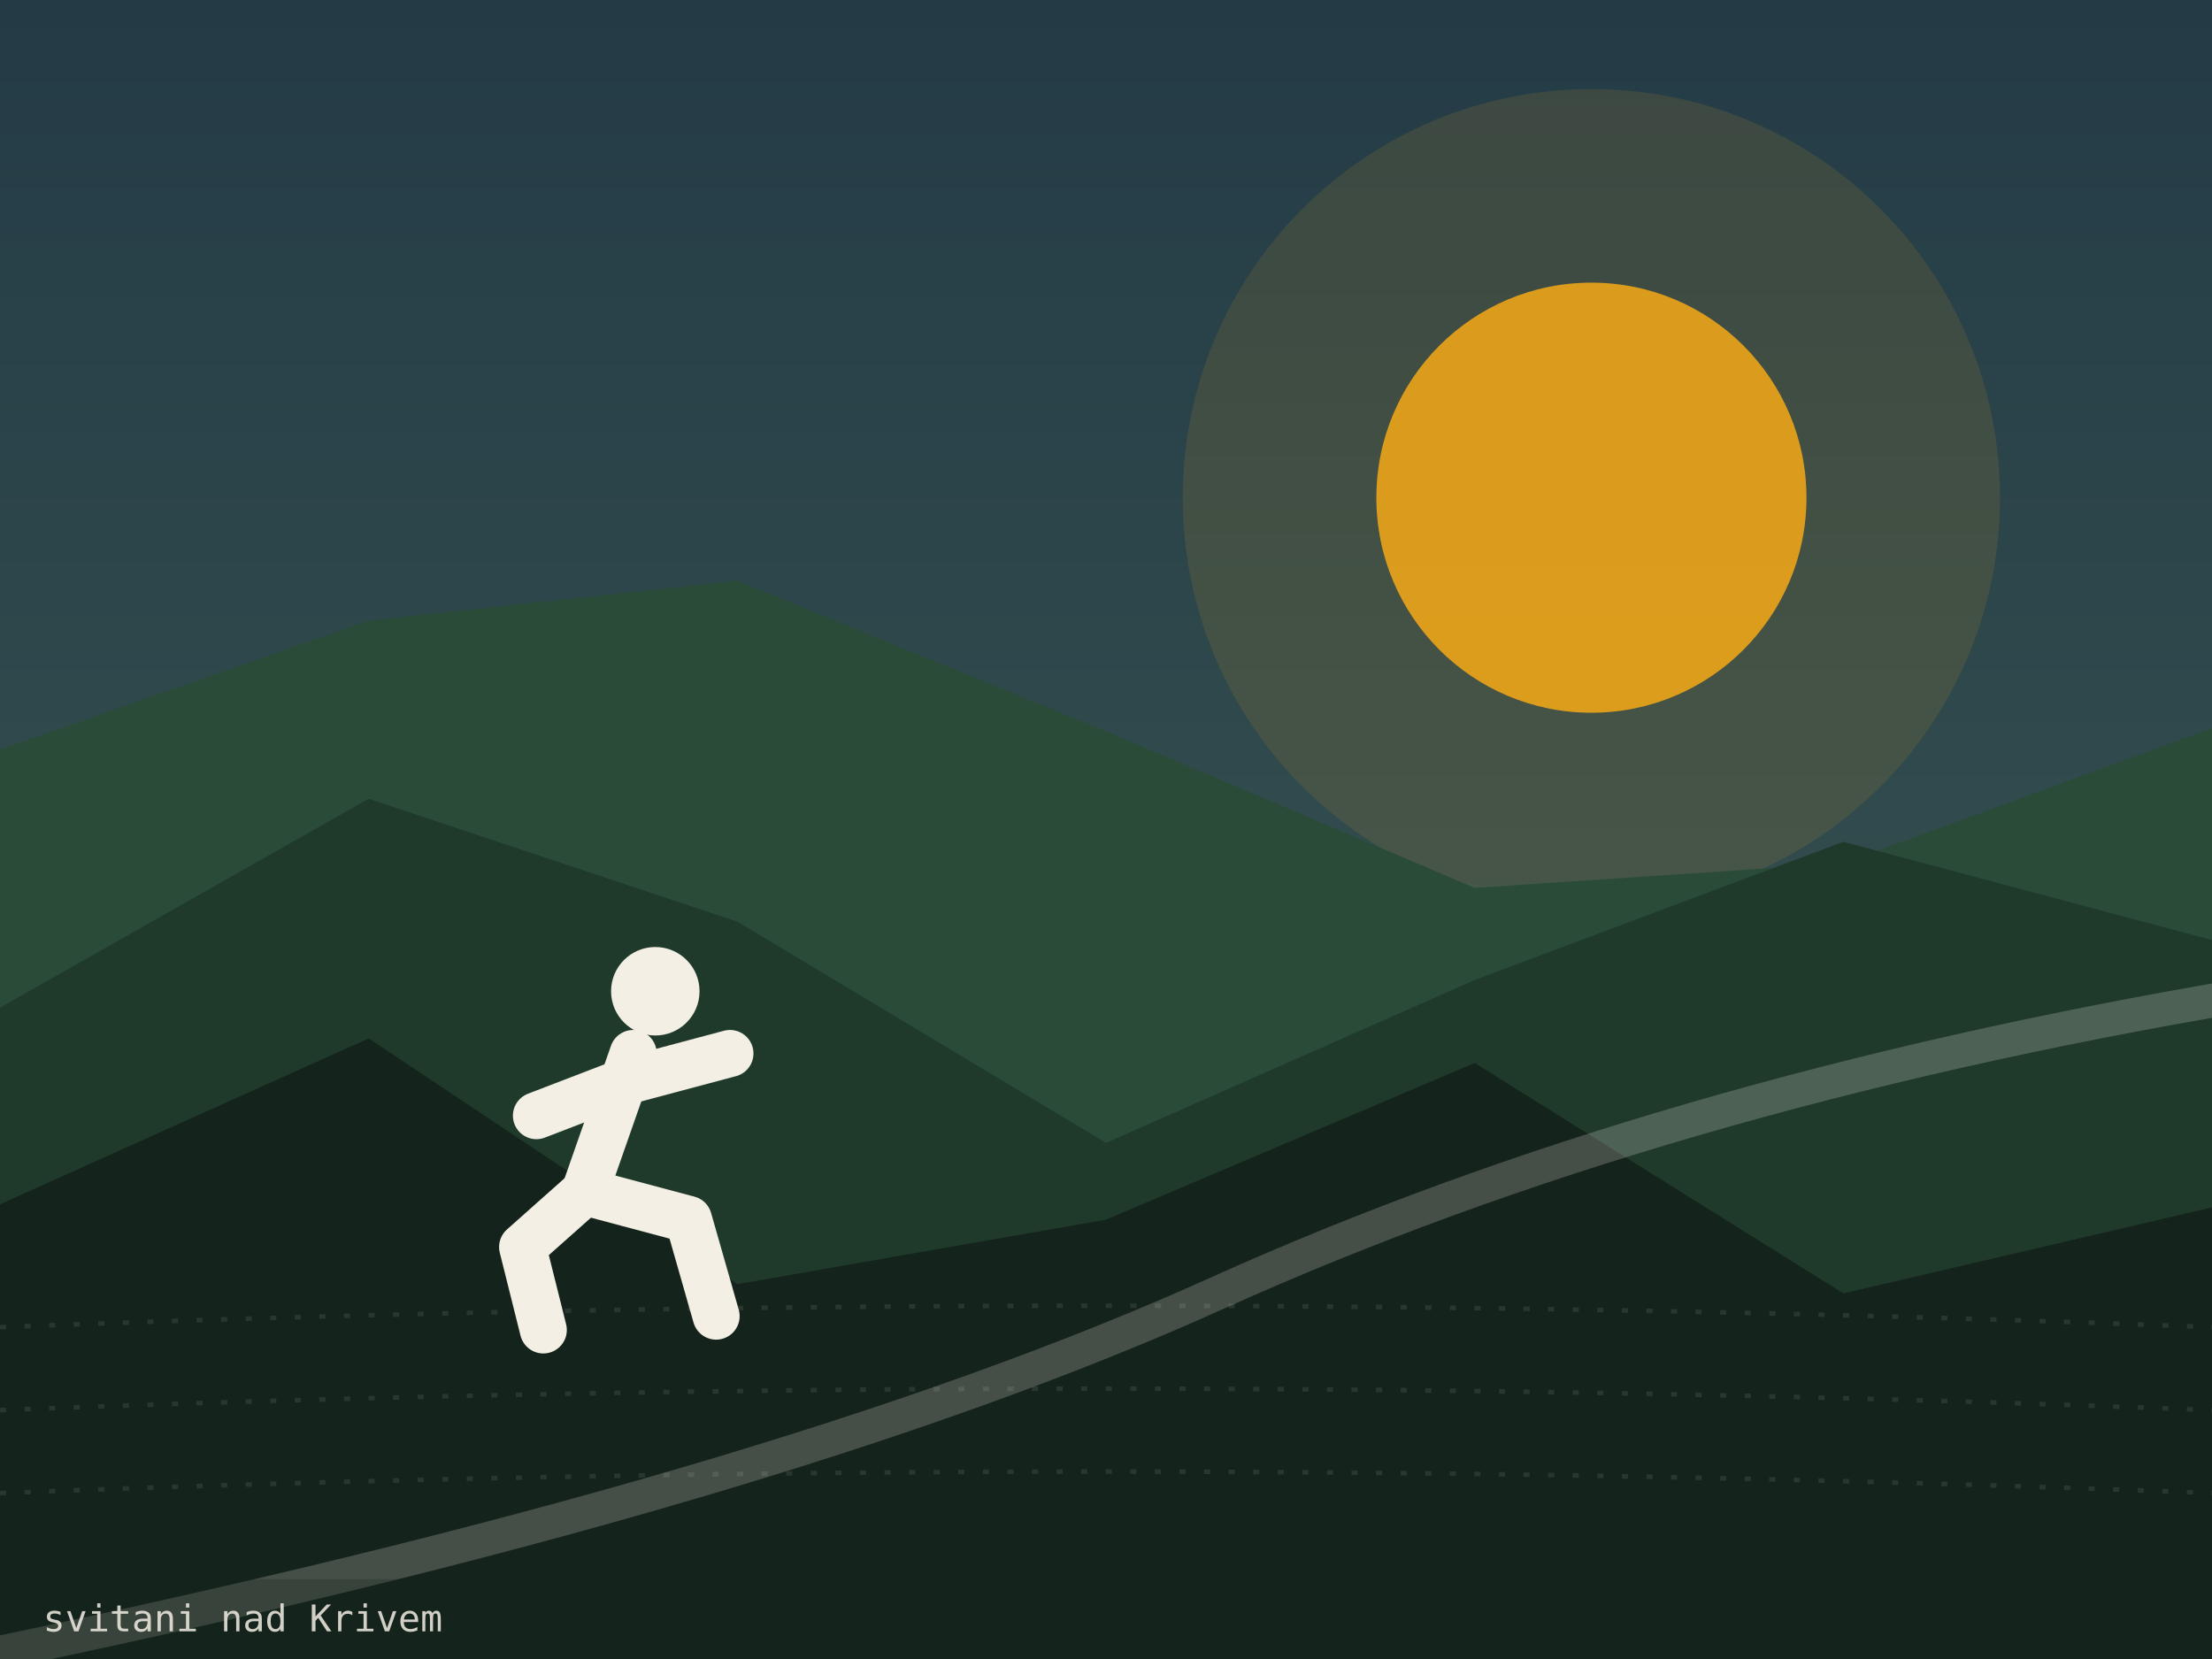
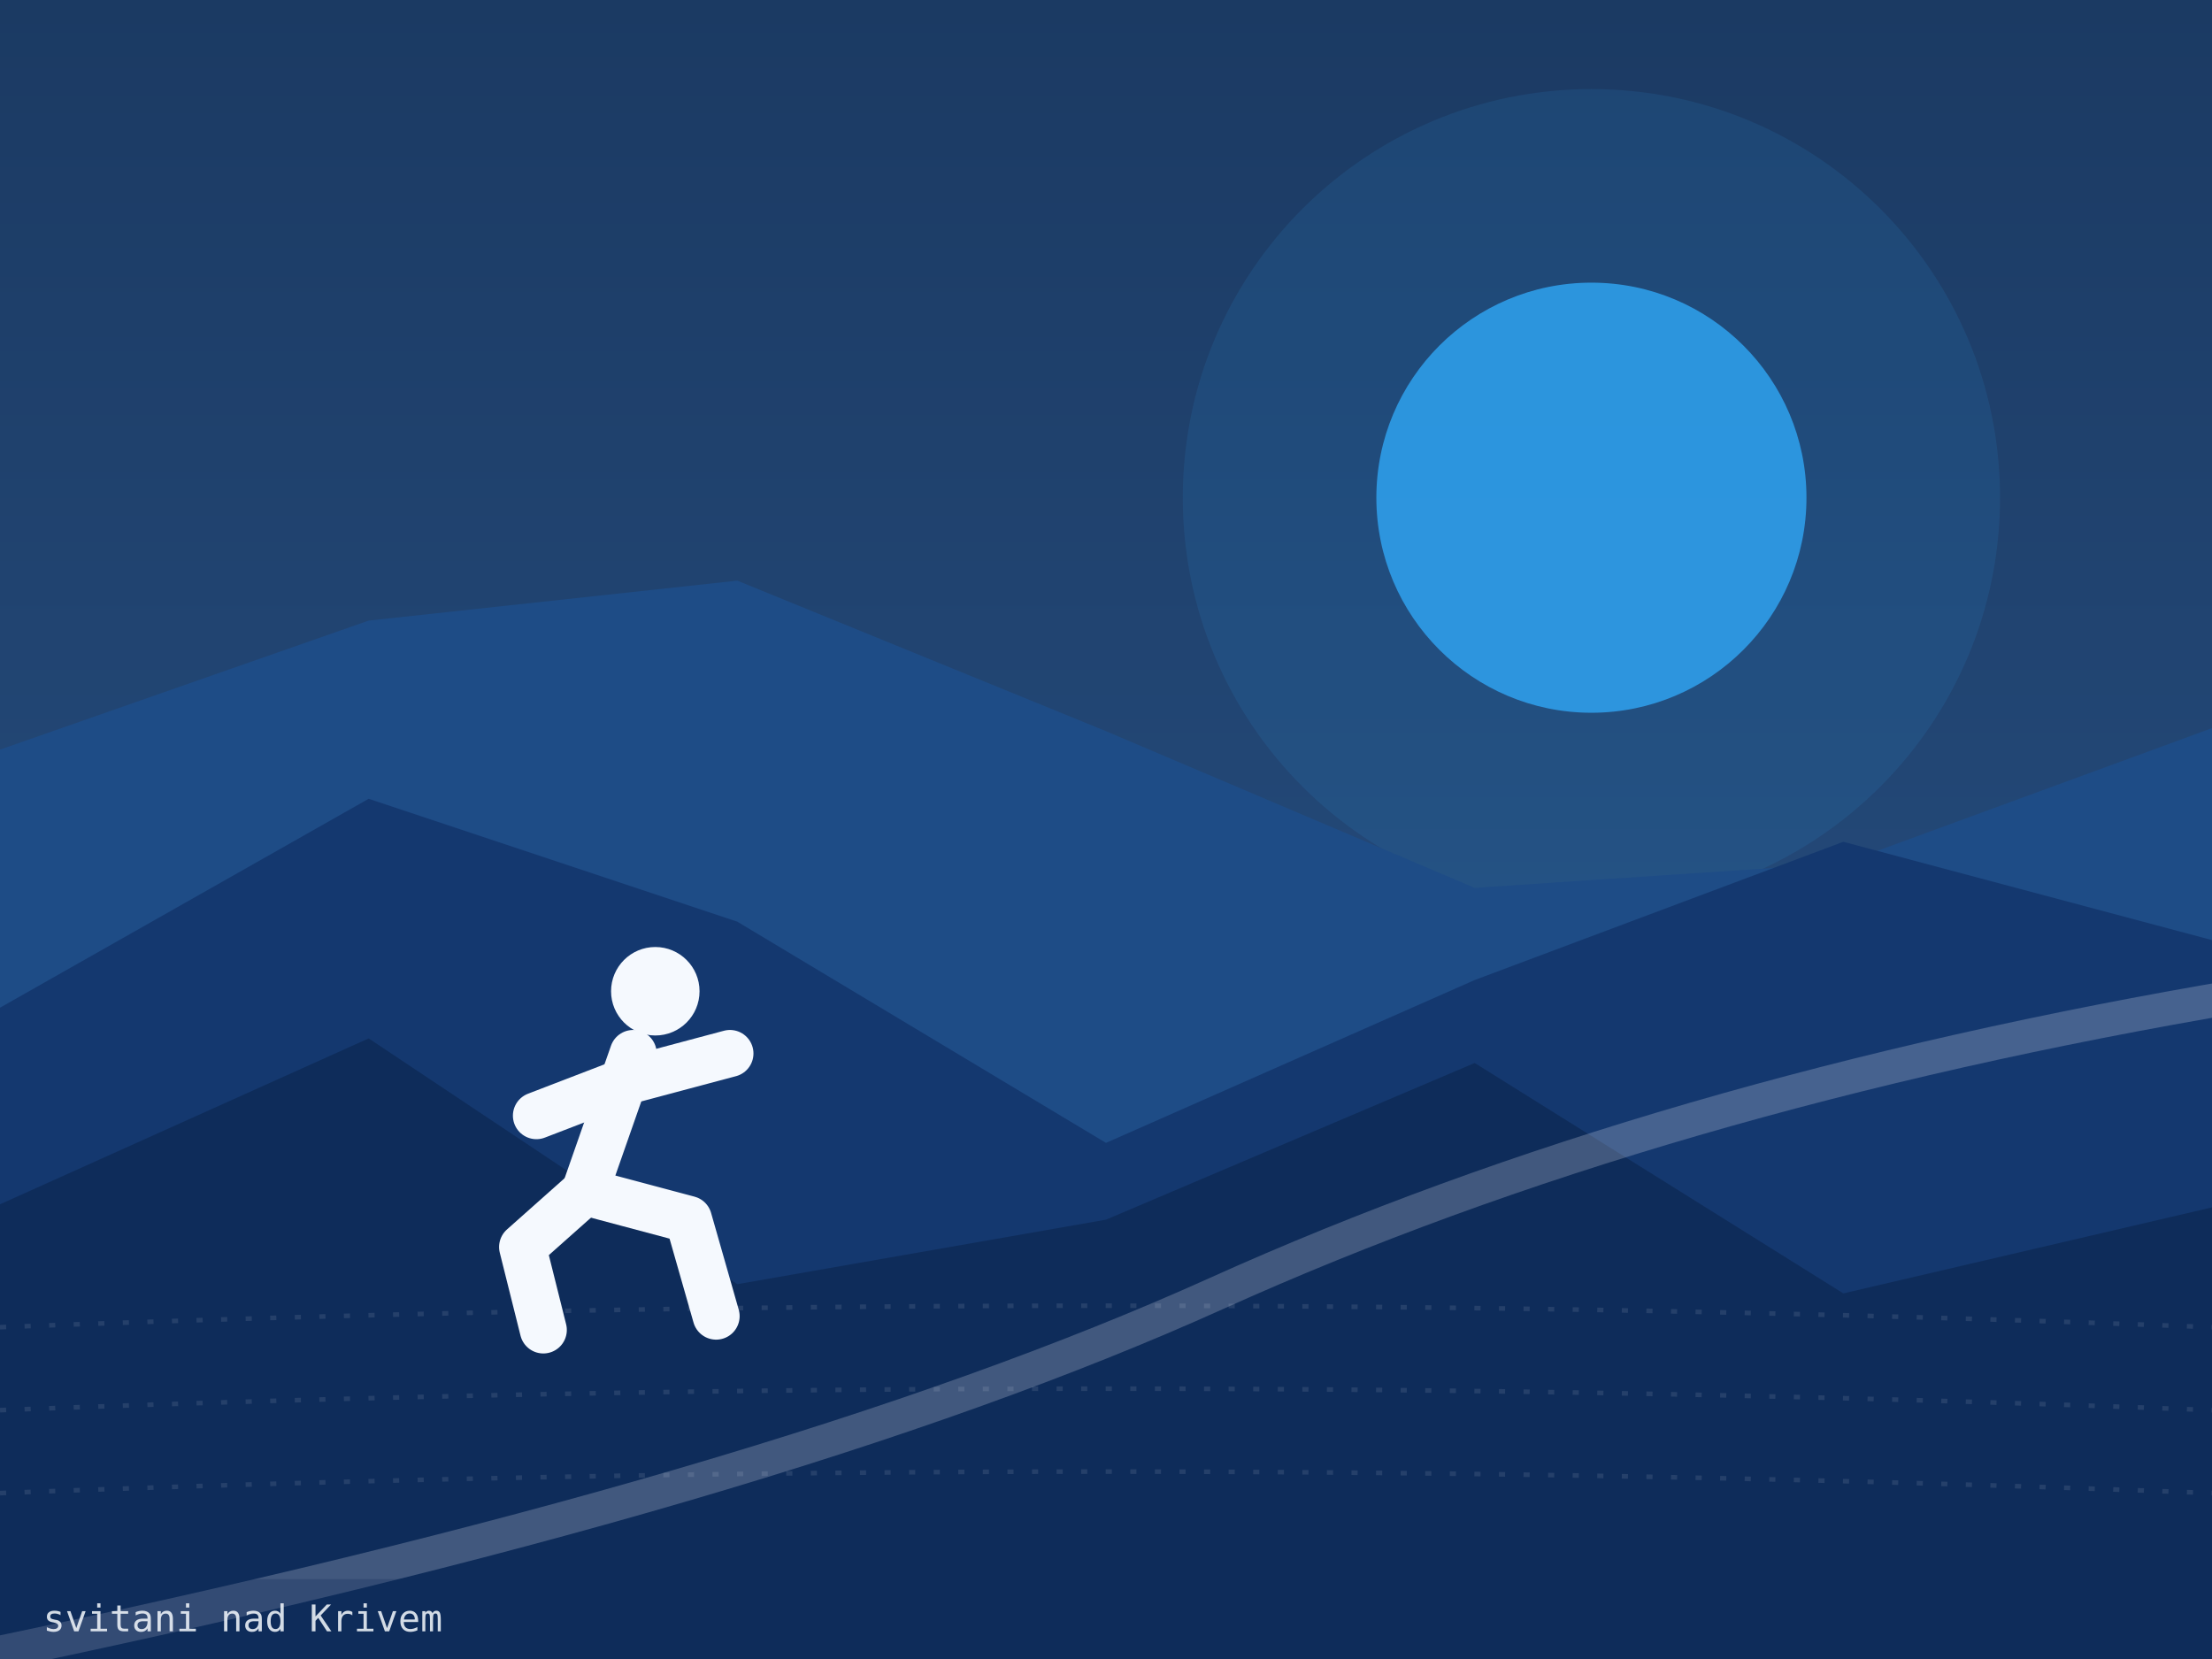
<svg xmlns="http://www.w3.org/2000/svg" viewBox="0 0 720 540" width="720" height="540" role="img" aria-label="svitani nad Krivem">
  <defs>
    <linearGradient id="sky3" x1="0" y1="0" x2="0" y2="1">
-       <stop offset="0" stop-color="#243b46" />
-       <stop offset="1" stop-color="#3d5a54" />
+       <stop offset="0" stop-color="#1b3a63" />
+       <stop offset="1" stop-color="#2a5488" />
    </linearGradient>
    <linearGradient id="gl3" x1="0" y1="0" x2="0" y2="1">
-       <stop offset="0" stop-color="#E9A319" stop-opacity="0.9" />
-       <stop offset="1" stop-color="#E9A319" stop-opacity="0" />
+       <stop offset="0" stop-color="#2E9BE6" stop-opacity="0.9" />
+       <stop offset="1" stop-color="#2E9BE6" stop-opacity="0" />
    </linearGradient>
  </defs>
  <rect width="720" height="540" fill="url(#sky3)" />
-   <circle cx="518" cy="162" r="70" fill="#E9A319" opacity="0.92" />
-   <circle cx="518" cy="162" r="133" fill="#E9A319" opacity="0.12" />
-   <path d="M 0 243 L 0 244 L 120 202 L 240 189 L 360 238 L 480 289 L 600 281 L 720 237 L 720 540 L 0 540 Z" fill="#2A4B38" />
-   <path d="M 0 313 L 0 328 L 120 260 L 240 300 L 360 372 L 480 319 L 600 274 L 720 306 L 720 540 L 0 540 Z" fill="#1F3A2B" />
-   <path d="M 0 383 L 0 392 L 120 338 L 240 418 L 360 397 L 480 346 L 600 421 L 720 393 L 720 540 L 0 540 Z" fill="#14231B" />
-   <path d="M 0 432 Q 360 418 720 432" fill="none" stroke="#F3EFE4" stroke-opacity="0.10" stroke-dasharray="2 6" stroke-width="1.5" />
-   <path d="M 0 459 Q 360 445 720 459" fill="none" stroke="#F3EFE4" stroke-opacity="0.10" stroke-dasharray="2 6" stroke-width="1.5" />
-   <path d="M 0 486 Q 360 472 720 486" fill="none" stroke="#F3EFE4" stroke-opacity="0.10" stroke-dasharray="2 6" stroke-width="1.5" />
-   <path d="M -10 540 Q 252 486 396 421 T 730 324" fill="none" stroke="#F3EFE4" stroke-opacity="0.22" stroke-width="11" stroke-linecap="round" />
+   <circle cx="518" cy="162" r="70" fill="#2E9BE6" opacity="0.92" />
+   <circle cx="518" cy="162" r="133" fill="#2E9BE6" opacity="0.12" />
+   <path d="M 0 243 L 0 244 L 120 202 L 240 189 L 360 238 L 480 289 L 600 281 L 720 237 L 720 540 L 0 540 Z" fill="#1E4C86" />
+   <path d="M 0 313 L 0 328 L 120 260 L 240 300 L 360 372 L 480 319 L 600 274 L 720 306 L 720 540 L 0 540 Z" fill="#14386F" />
+   <path d="M 0 383 L 0 392 L 120 338 L 240 418 L 360 397 L 480 346 L 600 421 L 720 393 L 720 540 L 0 540 Z" fill="#0E2C5A" />
+   <path d="M 0 432 Q 360 418 720 432" fill="none" stroke="#F5F9FE" stroke-opacity="0.10" stroke-dasharray="2 6" stroke-width="1.5" />
+   <path d="M 0 459 Q 360 445 720 459" fill="none" stroke="#F5F9FE" stroke-opacity="0.10" stroke-dasharray="2 6" stroke-width="1.5" />
+   <path d="M 0 486 Q 360 472 720 486" fill="none" stroke="#F5F9FE" stroke-opacity="0.10" stroke-dasharray="2 6" stroke-width="1.5" />
+   <path d="M -10 540 Q 252 486 396 421 T 730 324" fill="none" stroke="#F5F9FE" stroke-opacity="0.22" stroke-width="11" stroke-linecap="round" />
  <g transform="translate(201.6,356.4) scale(4.5)">
-     <line x1="1" y1="-3" x2="-2.5" y2="7" stroke="#F3EFE4" stroke-width="3.4" stroke-linecap="round" />
-     <line x1="0.5" y1="-1" x2="8" y2="-3" stroke="#F3EFE4" stroke-width="3.4" stroke-linecap="round" />
-     <line x1="0.5" y1="-1" x2="-6" y2="1.5" stroke="#F3EFE4" stroke-width="3.4" stroke-linecap="round" />
-     <path d="M -2.5 7 L 5 9 L 7 16" fill="none" stroke="#F3EFE4" stroke-width="3.4" stroke-linecap="round" stroke-linejoin="round" />
-     <path d="M -2.5 7 L -7 11 L -5.5 17" fill="none" stroke="#F3EFE4" stroke-width="3.4" stroke-linecap="round" stroke-linejoin="round" />
-     <circle cx="2.6" cy="-7.5" r="3.2" fill="#F3EFE4" />
+     <line x1="1" y1="-3" x2="-2.5" y2="7" stroke="#F5F9FE" stroke-width="3.4" stroke-linecap="round" />
+     <line x1="0.5" y1="-1" x2="8" y2="-3" stroke="#F5F9FE" stroke-width="3.4" stroke-linecap="round" />
+     <line x1="0.5" y1="-1" x2="-6" y2="1.5" stroke="#F5F9FE" stroke-width="3.4" stroke-linecap="round" />
+     <path d="M -2.5 7 L 5 9 L 7 16" fill="none" stroke="#F5F9FE" stroke-width="3.4" stroke-linecap="round" stroke-linejoin="round" />
+     <path d="M -2.5 7 L -7 11 L -5.5 17" fill="none" stroke="#F5F9FE" stroke-width="3.4" stroke-linecap="round" stroke-linejoin="round" />
+     <circle cx="2.6" cy="-7.5" r="3.2" fill="#F5F9FE" />
  </g>
-   <rect x="0" y="514" width="720" height="26" fill="#14231B" opacity="0.28" />
-   <text x="14" y="531" font-family="Space Mono, monospace" font-size="12" fill="#F3EFE4" opacity="0.85">svitani nad Krivem</text>
+   <rect x="0" y="514" width="720" height="26" fill="#0E2C5A" opacity="0.28" />
+   <text x="14" y="531" font-family="Space Mono, monospace" font-size="12" fill="#F5F9FE" opacity="0.85">svitani nad Krivem</text>
</svg>
